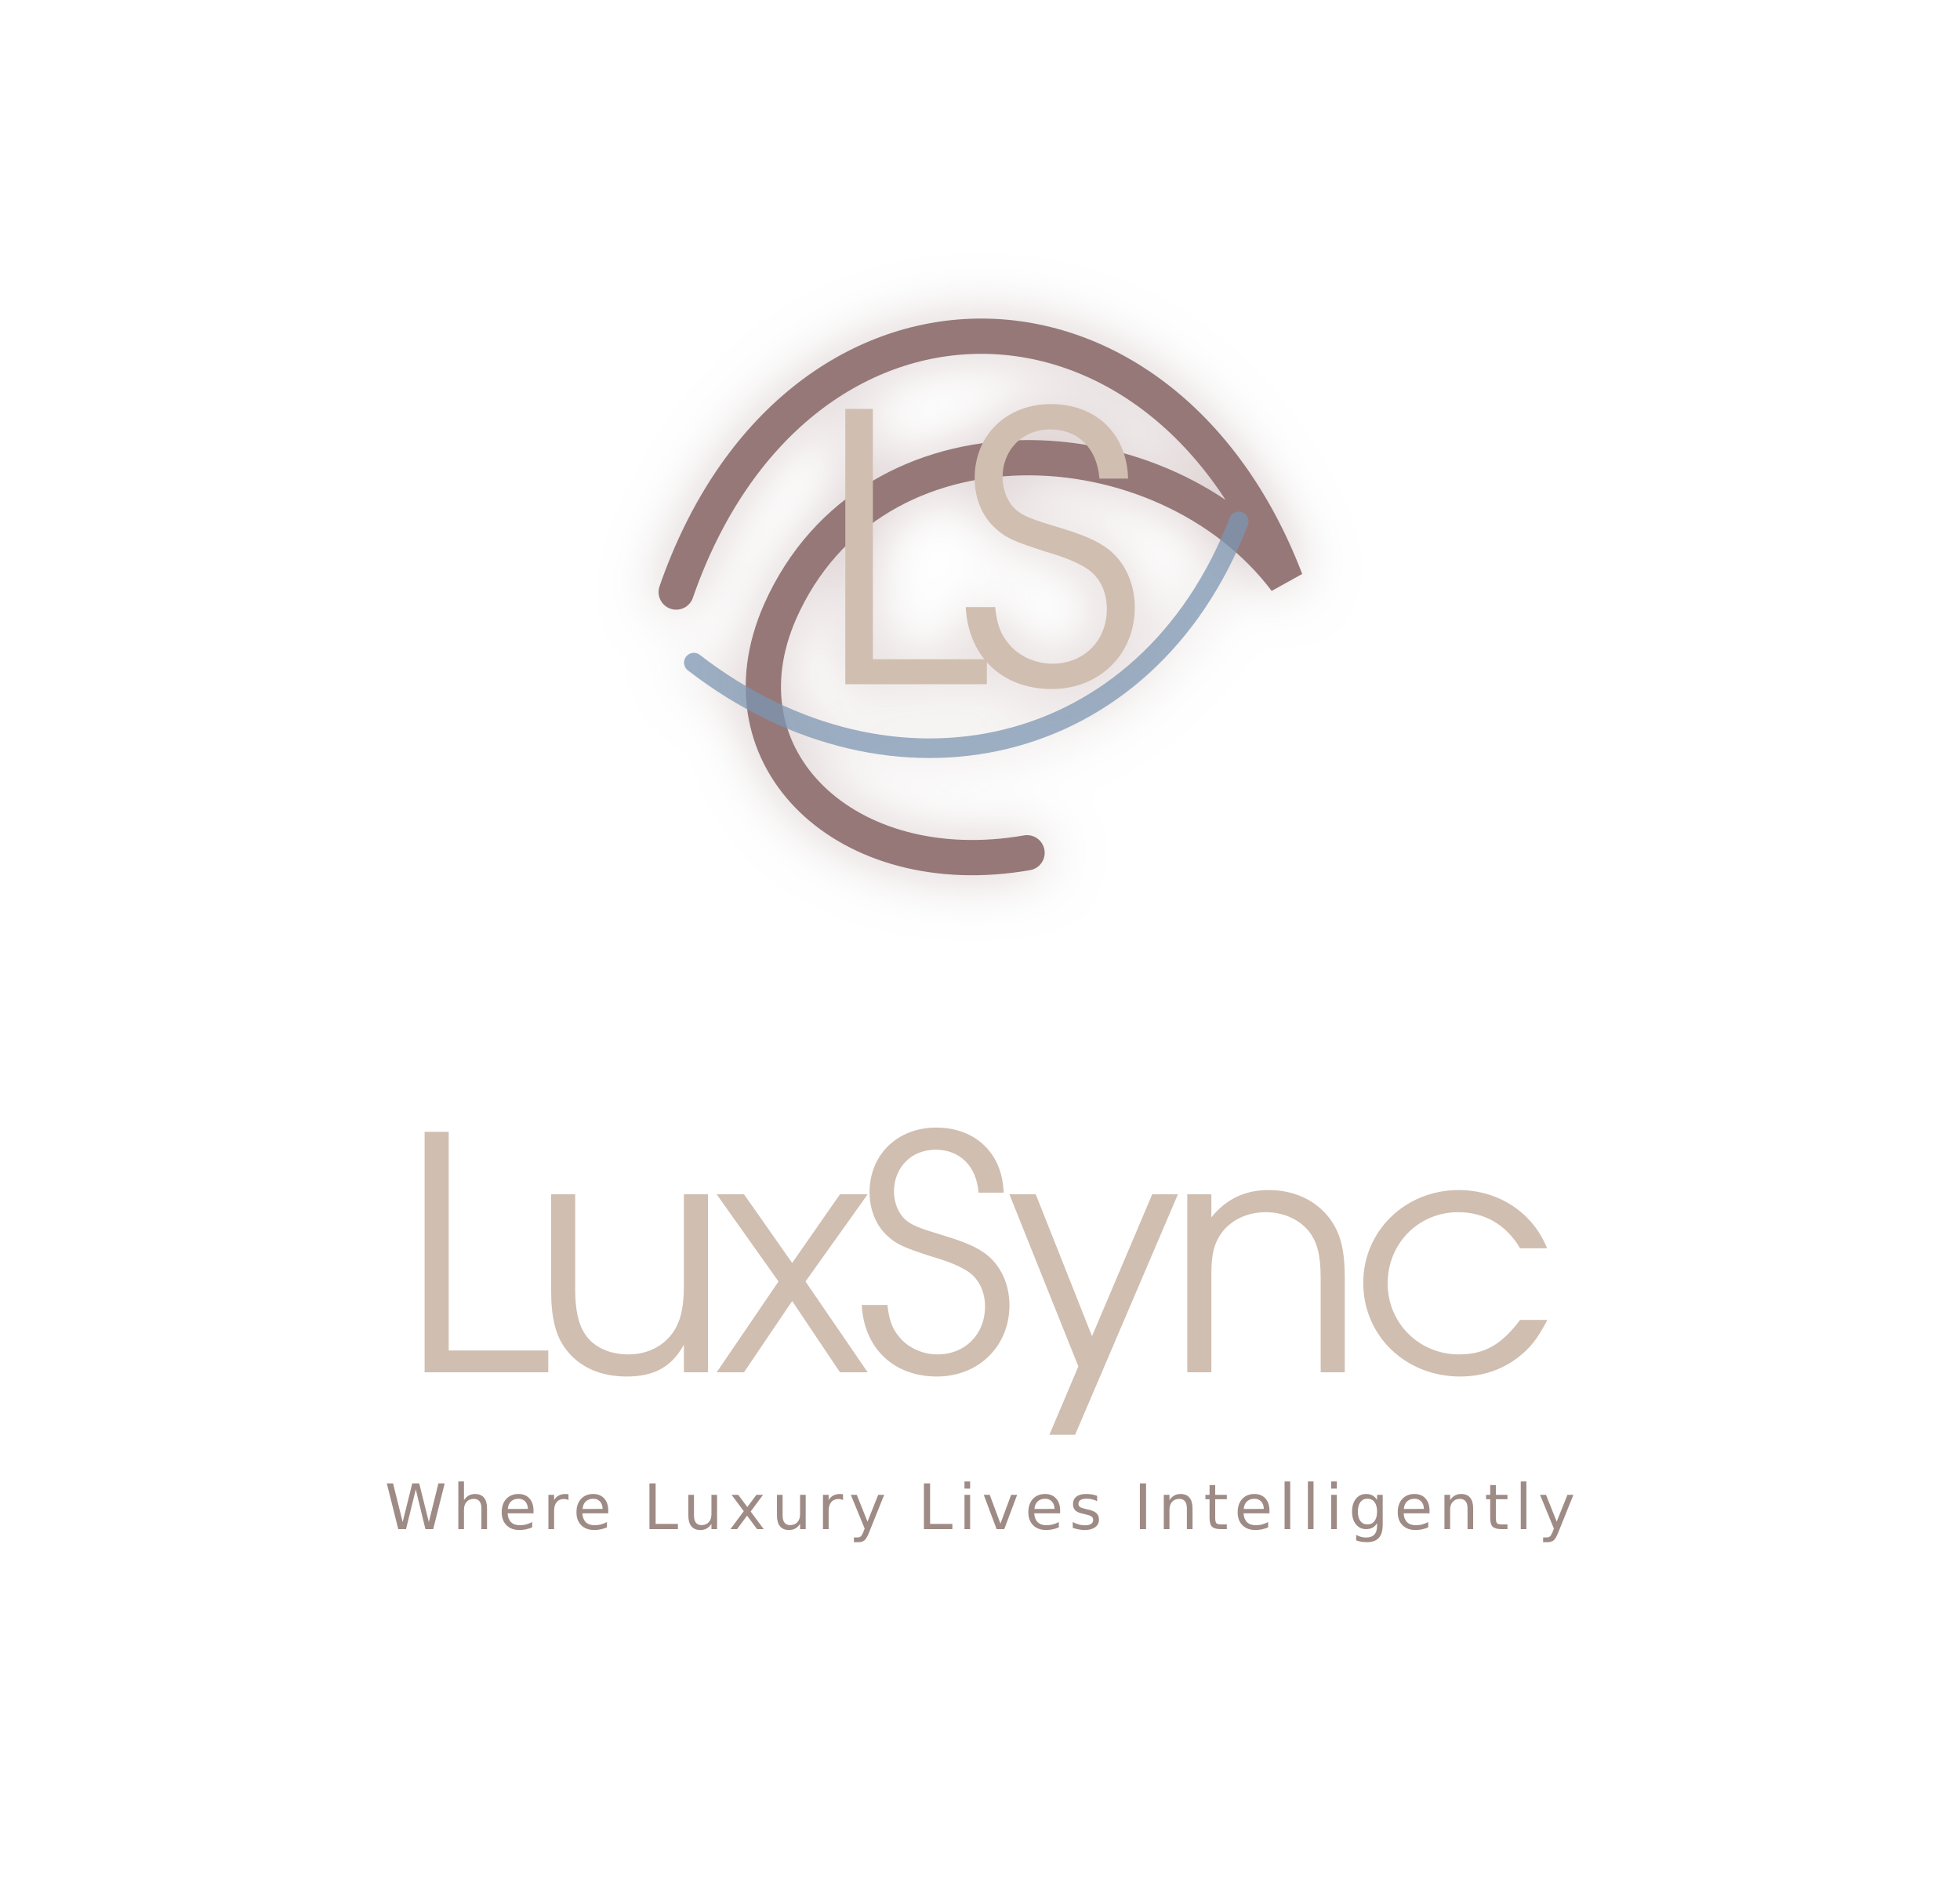
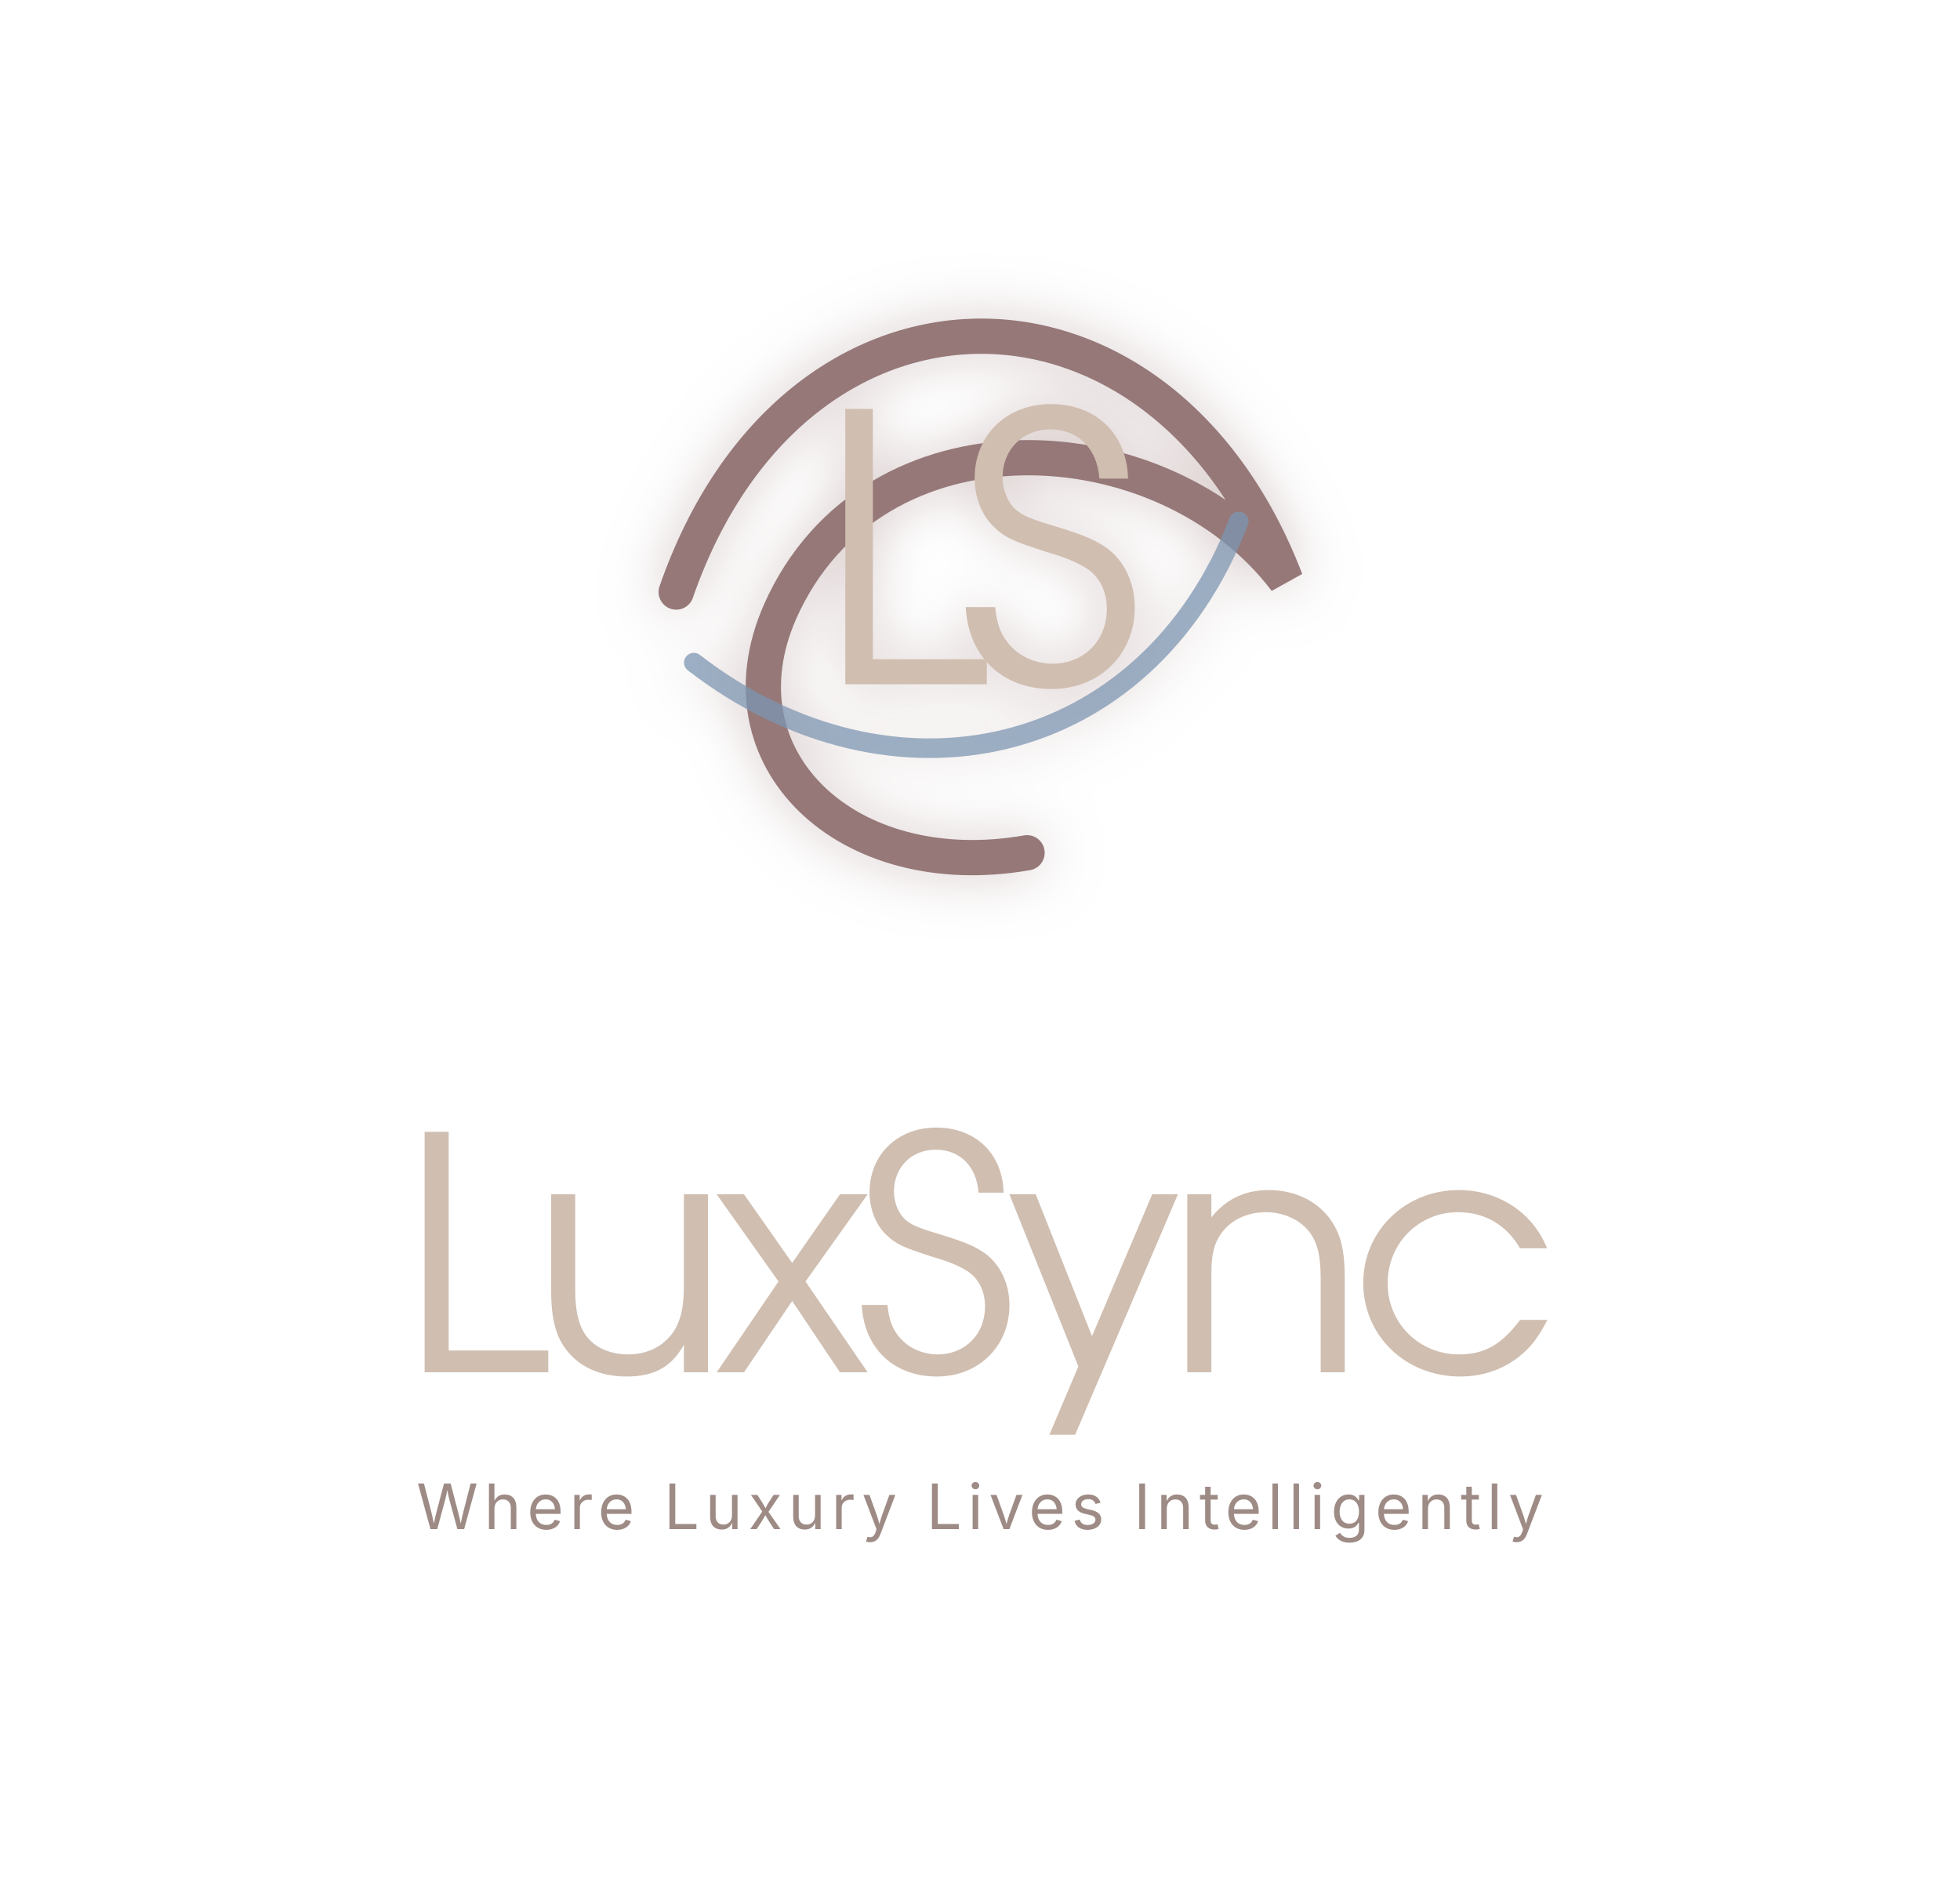
<svg xmlns="http://www.w3.org/2000/svg" width="1000" height="960" viewBox="0 0 1000 960" role="img" aria-label="LuxSync stacked logo lockup">
  <defs>
    <linearGradient id="bg" x1="0" y1="0" x2="1" y2="1">
      <stop stop-color="#0D1526" />
      <stop offset="1" stop-color="#172036" />
    </linearGradient>
    <linearGradient id="navyDrift" x1="0" y1="0" x2="0" y2="1">
      <stop stop-color="#0D1526" />
      <stop offset="1" stop-color="#172036" />
    </linearGradient>
    <linearGradient id="warmVeil" x1="0" y1="1" x2="0" y2="0">
      <stop stop-color="#D0BEB0" stop-opacity=".72" />
      <stop offset="1" stop-color="#D0BEB0" stop-opacity="0" />
    </linearGradient>
    <linearGradient id="lavenderMist" x1="0" y1="0" x2="1" y2="1">
      <stop stop-color="#7B96B2" stop-opacity=".55" />
      <stop offset="1" stop-color="#7B96B2" stop-opacity="0" />
    </linearGradient>
    <radialGradient id="roseDrift">
      <stop stop-color="#967878" stop-opacity=".85" />
      <stop offset="1" stop-color="#967878" stop-opacity="0" />
    </radialGradient>
    <radialGradient id="softLight">
      <stop stop-color="#D0BEB0" />
      <stop offset=".32" stop-color="#967878" stop-opacity=".7" />
      <stop offset="1" stop-color="#967878" stop-opacity="0" />
    </radialGradient>
    <filter id="roseGlow" x="-80%" y="-80%" width="260%" height="260%">
      <feGaussianBlur stdDeviation="14" result="b" />
      <feColorMatrix in="b" values="0 0 0 0 .588 0 0 0 0 .471 0 0 0 0 .471 0 0 0 .75 0" />
      <feMerge>
        <feMergeNode />
        <feMergeNode in="SourceGraphic" />
      </feMerge>
    </filter>
    <filter id="steelGlow" x="-80%" y="-80%" width="260%" height="260%">
      <feGaussianBlur stdDeviation="10" result="b" />
      <feColorMatrix in="b" values="0 0 0 0 .482 0 0 0 0 .588 0 0 0 0 .698 0 0 0 .7 0" />
      <feMerge>
        <feMergeNode />
        <feMergeNode in="SourceGraphic" />
      </feMerge>
    </filter>
    <filter id="shadow" x="-30%" y="-30%" width="160%" height="160%">
      <feDropShadow dx="0" dy="14" stdDeviation="18" flood-color="#0D1526" flood-opacity=".6" />
    </filter>
    <filter id="suedeNoise" x="0" y="0" width="100%" height="100%">
      <feTurbulence baseFrequency=".7" numOctaves="4" seed="23" type="fractalNoise" result="n" />
      <feColorMatrix in="n" type="saturate" values="0" result="g" />
      <feComponentTransfer in="g">
        <feFuncA type="table" tableValues="0 .15" />
      </feComponentTransfer>
      <feBlend in="SourceGraphic" mode="soft-light" />
    </filter>
    <style>
-       .display{font-family:'Century Gothic','URW Gothic','DejaVu Sans',sans-serif}
-       .body{font-family:Candara,'DejaVu Sans',sans-serif}
+       .display{font-family:'Manrope','URW Gothic','DejaVu Sans',sans-serif}
+       .body{font-family:Inter,'DejaVu Sans',sans-serif}
      .mono{font-family:Consolas,'DejaVu Sans Mono',monospace}
      .line{fill:none;stroke:#967878;stroke-width:18;stroke-linecap:round;stroke-linejoin:round}
      .line2{fill:none;stroke:#D0BEB0;stroke-width:12;stroke-linecap:round;stroke-linejoin:round}
      .soft{fill:#172036;stroke:#967878;stroke-opacity:.55;stroke-width:3}
    </style>
  </defs>
  <g transform="translate(244 28)">
    <g transform="translate(256 256)" filter="url(#roseGlow)">
      <path d="M-155 18 C-95-155 92-155 156 12 C94-70-55-78-102 28 C-135 103-68 167 24 151" fill="none" stroke="#967878" stroke-width="18" stroke-linecap="round" />
      <path d="M132-18 C85 104-45 132-146 54" fill="none" stroke="#7B96B2" stroke-width="10" stroke-linecap="round" opacity=".75" />
      <text x="0" y="65" class="display" font-size="190" fill="#D0BEB0" text-anchor="middle" letter-spacing="-18">LS</text>
    </g>
  </g>
  <text x="500" y="700" class="display" font-size="166" fill="#D0BEB0" text-anchor="middle" letter-spacing="-8">LuxSync</text>
  <text x="500" y="780" class="body" font-size="32" fill="#9E8B85" text-anchor="middle" letter-spacing="3">Where Luxury Lives Intelligently</text>
</svg>
